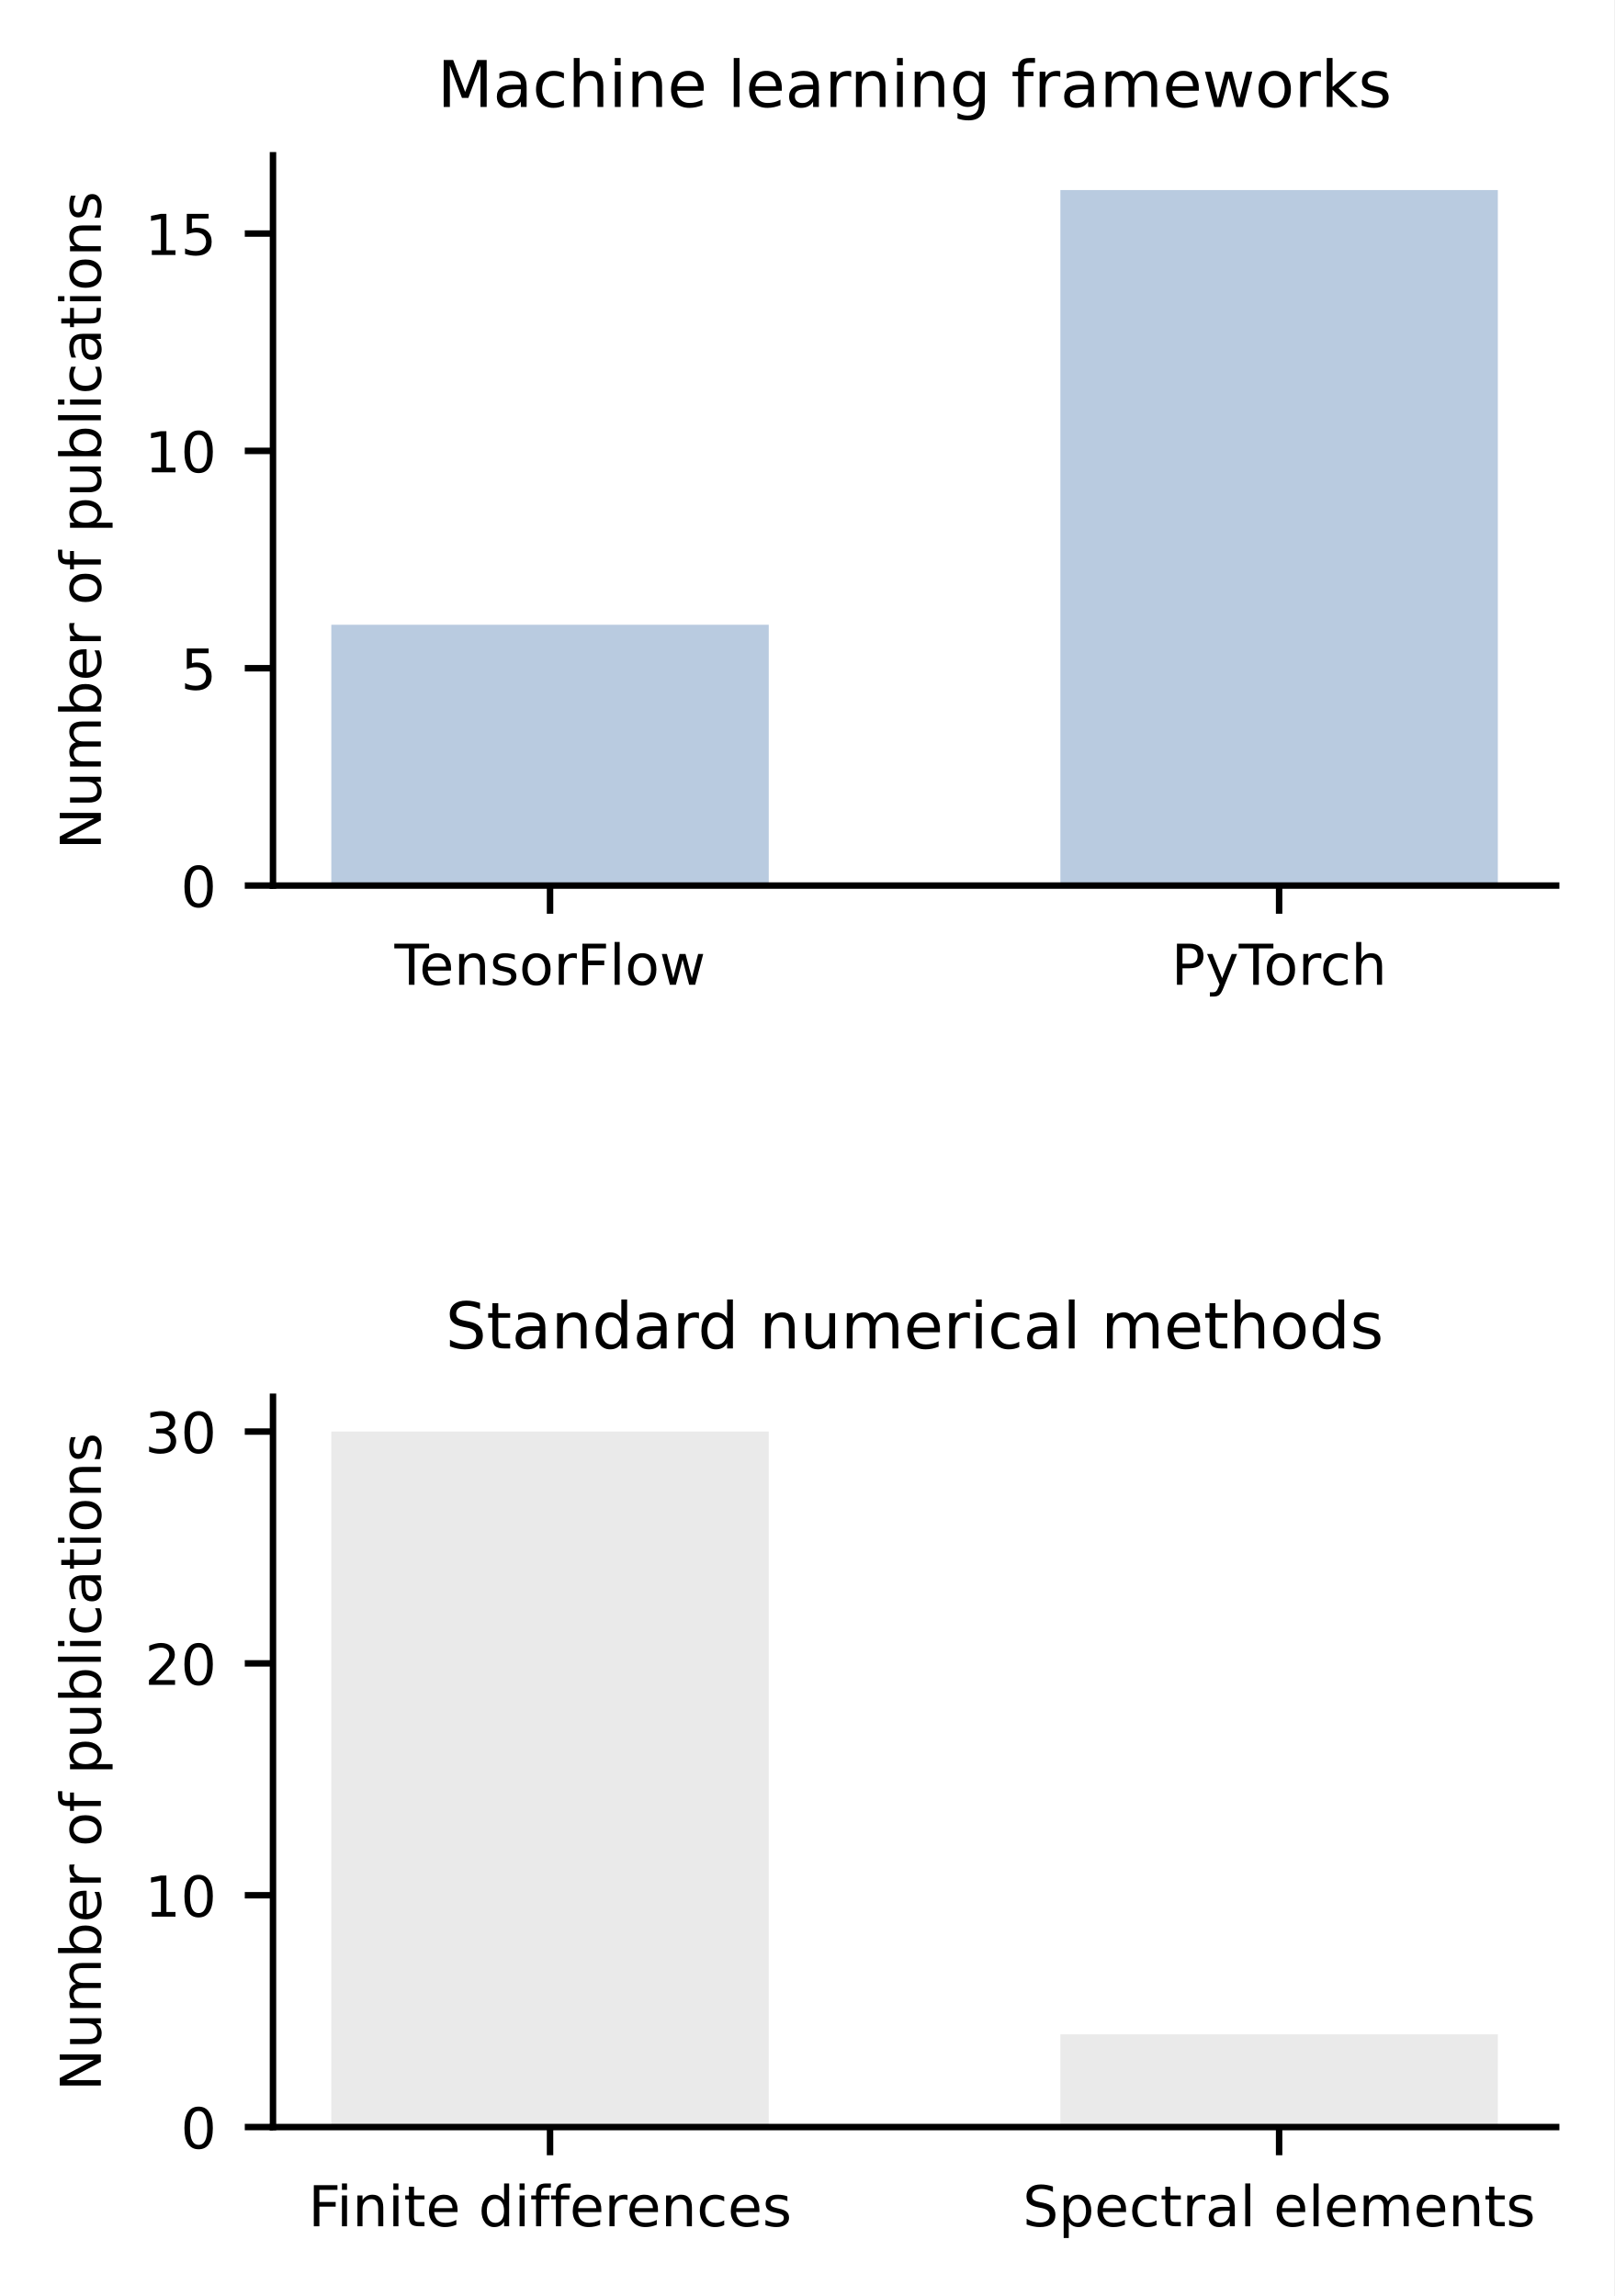
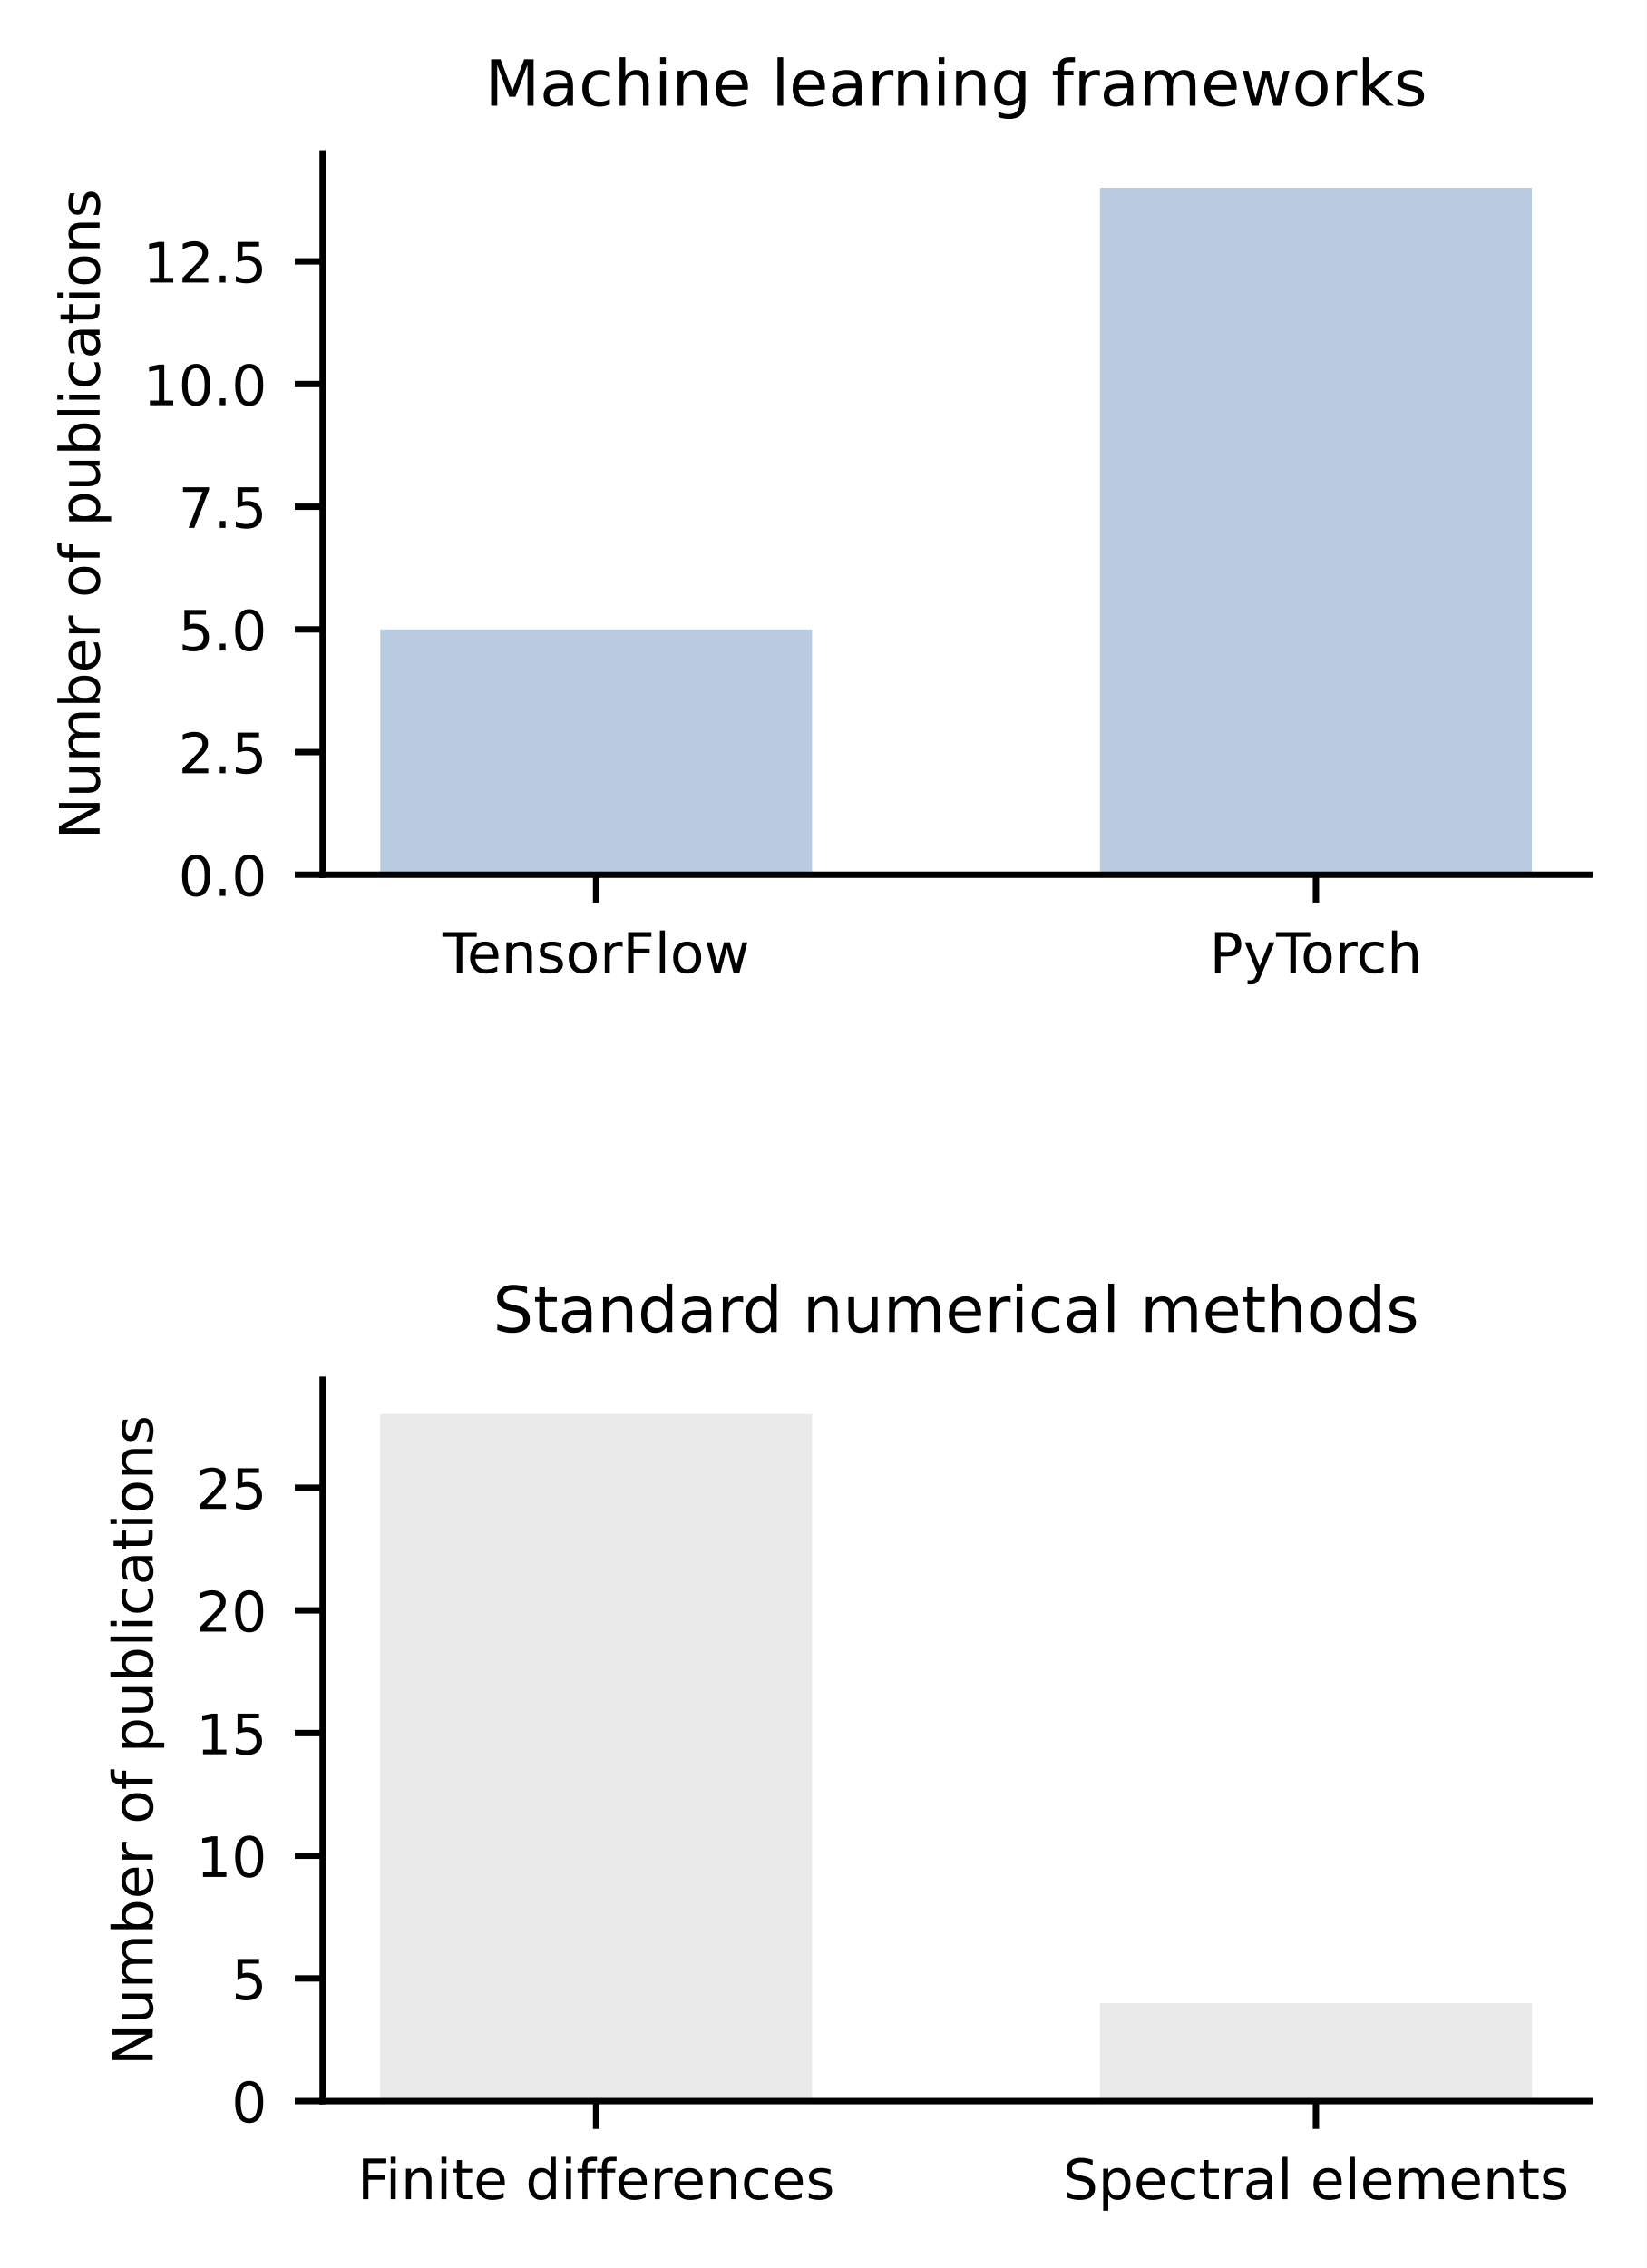
- <svg xmlns="http://www.w3.org/2000/svg" xmlns:xlink="http://www.w3.org/1999/xlink" width="200.346pt" height="285.053pt" viewBox="0 0 200.346 285.053" version="1.1">
+ <svg xmlns="http://www.w3.org/2000/svg" xmlns:xlink="http://www.w3.org/1999/xlink" width="207.025pt" height="285.053pt" viewBox="0 0 207.025 285.053" version="1.1">
  <defs>
    <style type="text/css">*{stroke-linejoin: round; stroke-linecap: butt}</style>
  </defs>
  <g id="figure_1">
    <g id="patch_1">
-       <path d="M 0 285.053  L 200.346 285.053  L 200.346 0  L 0 0  z " style="fill: #ffffff" />
+       <path d="M 0 285.053  L 207.025 285.053  L 207.025 0  L 0 0  z " style="fill: #ffffff" />
    </g>
    <g id="axes_1">
      <g id="patch_2">
-         <path d="M 33.882 109.945  L 193.146 109.945  L 193.146 19.279  L 33.882 19.279  z " style="fill: #ffffff" />
+         <path d="M 40.561 109.945  L 199.825 109.945  L 199.825 19.279  L 40.561 19.279  z " style="fill: #ffffff" />
      </g>
      <g id="patch_3">
-         <path d="M 41.121 109.945  L 95.416 109.945  L 95.416 77.564  L 41.121 77.564  z " clip-path="url(#p215ea0f92a)" style="fill: #b9cbe0" />
+         <path d="M 47.8 109.945  L 102.094 109.945  L 102.094 79.106  L 47.8 79.106  z " clip-path="url(#p1089579315)" style="fill: #b9cbe0" />
      </g>
      <g id="patch_4">
-         <path d="M 131.612 109.945  L 185.907 109.945  L 185.907 23.596  L 131.612 23.596  z " clip-path="url(#p215ea0f92a)" style="fill: #b9cbe0" />
+         <path d="M 138.291 109.945  L 192.585 109.945  L 192.585 23.596  L 138.291 23.596  z " clip-path="url(#p1089579315)" style="fill: #b9cbe0" />
      </g>
      <g id="matplotlib.axis_1">
        <g id="xtick_1">
          <g id="line2d_1">
            <defs>
-               <path id="m71674c6749" d="M 0 0  L 0 3.5  " style="stroke: #000000; stroke-width: 0.8" />
+               <path id="m147f1abf2e" d="M 0 0  L 0 3.5  " style="stroke: #000000; stroke-width: 0.8" />
            </defs>
            <g>
-               <use xlink:href="#m71674c6749" x="68.269" y="109.945" style="stroke: #000000; stroke-width: 0.8" />
+               <use xlink:href="#m147f1abf2e" x="74.947" y="109.945" style="stroke: #000000; stroke-width: 0.8" />
            </g>
          </g>
          <g id="text_1">
-             <g transform="translate(48.96131 122.2643) scale(0.07 -0.07)">
+             <g transform="translate(55.63975 122.2643) scale(0.07 -0.07)">
              <defs>
                <path id="DejaVuSans-54" d="M -19 4666  L 3928 4666  L 3928 4134  L 2272 4134  L 2272 0  L 1638 0  L 1638 4134  L -19 4134  L -19 4666  z " transform="scale(0.015625)" />
                <path id="DejaVuSans-65" d="M 3597 1894  L 3597 1613  L 953 1613  Q 991 1019 1311 708  Q 1631 397 2203 397  Q 2534 397 2845 478  Q 3156 559 3463 722  L 3463 178  Q 3153 47 2828 -22  Q 2503 -91 2169 -91  Q 1331 -91 842 396  Q 353 884 353 1716  Q 353 2575 817 3079  Q 1281 3584 2069 3584  Q 2775 3584 3186 3129  Q 3597 2675 3597 1894  z M 3022 2063  Q 3016 2534 2758 2815  Q 2500 3097 2075 3097  Q 1594 3097 1305 2825  Q 1016 2553 972 2059  L 3022 2063  z " transform="scale(0.015625)" />
                <path id="DejaVuSans-6e" d="M 3513 2113  L 3513 0  L 2938 0  L 2938 2094  Q 2938 2591 2744 2837  Q 2550 3084 2163 3084  Q 1697 3084 1428 2787  Q 1159 2491 1159 1978  L 1159 0  L 581 0  L 581 3500  L 1159 3500  L 1159 2956  Q 1366 3272 1645 3428  Q 1925 3584 2291 3584  Q 2894 3584 3203 3211  Q 3513 2838 3513 2113  z " transform="scale(0.015625)" />
                <path id="DejaVuSans-73" d="M 2834 3397  L 2834 2853  Q 2591 2978 2328 3040  Q 2066 3103 1784 3103  Q 1356 3103 1142 2972  Q 928 2841 928 2578  Q 928 2378 1081 2264  Q 1234 2150 1697 2047  L 1894 2003  Q 2506 1872 2764 1633  Q 3022 1394 3022 966  Q 3022 478 2636 193  Q 2250 -91 1575 -91  Q 1294 -91 989 -36  Q 684 19 347 128  L 347 722  Q 666 556 975 473  Q 1284 391 1588 391  Q 1994 391 2212 530  Q 2431 669 2431 922  Q 2431 1156 2273 1281  Q 2116 1406 1581 1522  L 1381 1569  Q 847 1681 609 1914  Q 372 2147 372 2553  Q 372 3047 722 3315  Q 1072 3584 1716 3584  Q 2034 3584 2315 3537  Q 2597 3491 2834 3397  z " transform="scale(0.015625)" />
                <path id="DejaVuSans-6f" d="M 1959 3097  Q 1497 3097 1228 2736  Q 959 2375 959 1747  Q 959 1119 1226 758  Q 1494 397 1959 397  Q 2419 397 2687 759  Q 2956 1122 2956 1747  Q 2956 2369 2687 2733  Q 2419 3097 1959 3097  z M 1959 3584  Q 2709 3584 3137 3096  Q 3566 2609 3566 1747  Q 3566 888 3137 398  Q 2709 -91 1959 -91  Q 1206 -91 779 398  Q 353 888 353 1747  Q 353 2609 779 3096  Q 1206 3584 1959 3584  z " transform="scale(0.015625)" />
                <path id="DejaVuSans-72" d="M 2631 2963  Q 2534 3019 2420 3045  Q 2306 3072 2169 3072  Q 1681 3072 1420 2755  Q 1159 2438 1159 1844  L 1159 0  L 581 0  L 581 3500  L 1159 3500  L 1159 2956  Q 1341 3275 1631 3429  Q 1922 3584 2338 3584  Q 2397 3584 2469 3576  Q 2541 3569 2628 3553  L 2631 2963  z " transform="scale(0.015625)" />
                <path id="DejaVuSans-46" d="M 628 4666  L 3309 4666  L 3309 4134  L 1259 4134  L 1259 2759  L 3109 2759  L 3109 2228  L 1259 2228  L 1259 0  L 628 0  L 628 4666  z " transform="scale(0.015625)" />
                <path id="DejaVuSans-6c" d="M 603 4863  L 1178 4863  L 1178 0  L 603 0  L 603 4863  z " transform="scale(0.015625)" />
                <path id="DejaVuSans-77" d="M 269 3500  L 844 3500  L 1563 769  L 2278 3500  L 2956 3500  L 3675 769  L 4391 3500  L 4966 3500  L 4050 0  L 3372 0  L 2619 2869  L 1863 0  L 1184 0  L 269 3500  z " transform="scale(0.015625)" />
              </defs>
              <use xlink:href="#DejaVuSans-54" />
              <use xlink:href="#DejaVuSans-65" x="44.084" />
              <use xlink:href="#DejaVuSans-6e" x="105.607" />
              <use xlink:href="#DejaVuSans-73" x="168.986" />
              <use xlink:href="#DejaVuSans-6f" x="221.086" />
              <use xlink:href="#DejaVuSans-72" x="282.268" />
              <use xlink:href="#DejaVuSans-46" x="323.381" />
              <use xlink:href="#DejaVuSans-6c" x="380.9" />
              <use xlink:href="#DejaVuSans-6f" x="408.684" />
              <use xlink:href="#DejaVuSans-77" x="469.865" />
            </g>
          </g>
        </g>
        <g id="xtick_2">
          <g id="line2d_2">
            <g>
-               <use xlink:href="#m71674c6749" x="158.76" y="109.945" style="stroke: #000000; stroke-width: 0.8" />
+               <use xlink:href="#m147f1abf2e" x="165.438" y="109.945" style="stroke: #000000; stroke-width: 0.8" />
            </g>
          </g>
          <g id="text_2">
-             <g transform="translate(145.3907 122.2643) scale(0.07 -0.07)">
+             <g transform="translate(152.0692 122.2643) scale(0.07 -0.07)">
              <defs>
                <path id="DejaVuSans-50" d="M 1259 4147  L 1259 2394  L 2053 2394  Q 2494 2394 2734 2622  Q 2975 2850 2975 3272  Q 2975 3691 2734 3919  Q 2494 4147 2053 4147  L 1259 4147  z M 628 4666  L 2053 4666  Q 2838 4666 3239 4311  Q 3641 3956 3641 3272  Q 3641 2581 3239 2228  Q 2838 1875 2053 1875  L 1259 1875  L 1259 0  L 628 0  L 628 4666  z " transform="scale(0.015625)" />
                <path id="DejaVuSans-79" d="M 2059 -325  Q 1816 -950 1584 -1140  Q 1353 -1331 966 -1331  L 506 -1331  L 506 -850  L 844 -850  Q 1081 -850 1212 -737  Q 1344 -625 1503 -206  L 1606 56  L 191 3500  L 800 3500  L 1894 763  L 2988 3500  L 3597 3500  L 2059 -325  z " transform="scale(0.015625)" />
                <path id="DejaVuSans-63" d="M 3122 3366  L 3122 2828  Q 2878 2963 2633 3030  Q 2388 3097 2138 3097  Q 1578 3097 1268 2742  Q 959 2388 959 1747  Q 959 1106 1268 751  Q 1578 397 2138 397  Q 2388 397 2633 464  Q 2878 531 3122 666  L 3122 134  Q 2881 22 2623 -34  Q 2366 -91 2075 -91  Q 1284 -91 818 406  Q 353 903 353 1747  Q 353 2603 823 3093  Q 1294 3584 2113 3584  Q 2378 3584 2631 3529  Q 2884 3475 3122 3366  z " transform="scale(0.015625)" />
                <path id="DejaVuSans-68" d="M 3513 2113  L 3513 0  L 2938 0  L 2938 2094  Q 2938 2591 2744 2837  Q 2550 3084 2163 3084  Q 1697 3084 1428 2787  Q 1159 2491 1159 1978  L 1159 0  L 581 0  L 581 4863  L 1159 4863  L 1159 2956  Q 1366 3272 1645 3428  Q 1925 3584 2291 3584  Q 2894 3584 3203 3211  Q 3513 2838 3513 2113  z " transform="scale(0.015625)" />
              </defs>
              <use xlink:href="#DejaVuSans-50" />
              <use xlink:href="#DejaVuSans-79" x="60.303" />
              <use xlink:href="#DejaVuSans-54" x="119.482" />
              <use xlink:href="#DejaVuSans-6f" x="163.566" />
              <use xlink:href="#DejaVuSans-72" x="224.748" />
              <use xlink:href="#DejaVuSans-63" x="263.611" />
              <use xlink:href="#DejaVuSans-68" x="318.592" />
            </g>
          </g>
        </g>
      </g>
      <g id="matplotlib.axis_2">
        <g id="ytick_1">
          <g id="line2d_3">
            <defs>
-               <path id="m1fb10e6736" d="M 0 0  L -3.5 0  " style="stroke: #000000; stroke-width: 0.8" />
+               <path id="m7b09abc4bb" d="M 0 0  L -3.5 0  " style="stroke: #000000; stroke-width: 0.8" />
            </defs>
            <g>
-               <use xlink:href="#m1fb10e6736" x="33.882" y="109.945" style="stroke: #000000; stroke-width: 0.8" />
+               <use xlink:href="#m7b09abc4bb" x="40.561" y="109.945" style="stroke: #000000; stroke-width: 0.8" />
            </g>
          </g>
          <g id="text_3">
            <g transform="translate(22.42844 112.6049) scale(0.07 -0.07)">
              <defs>
                <path id="DejaVuSans-30" d="M 2034 4250  Q 1547 4250 1301 3770  Q 1056 3291 1056 2328  Q 1056 1369 1301 889  Q 1547 409 2034 409  Q 2525 409 2770 889  Q 3016 1369 3016 2328  Q 3016 3291 2770 3770  Q 2525 4250 2034 4250  z M 2034 4750  Q 2819 4750 3233 4129  Q 3647 3509 3647 2328  Q 3647 1150 3233 529  Q 2819 -91 2034 -91  Q 1250 -91 836 529  Q 422 1150 422 2328  Q 422 3509 836 4129  Q 1250 4750 2034 4750  z " transform="scale(0.015625)" />
+                 <path id="DejaVuSans-2e" d="M 684 794  L 1344 794  L 1344 0  L 684 0  L 684 794  z " transform="scale(0.015625)" />
              </defs>
              <use xlink:href="#DejaVuSans-30" />
+               <use xlink:href="#DejaVuSans-2e" x="63.623" />
+               <use xlink:href="#DejaVuSans-30" x="95.41" />
            </g>
          </g>
        </g>
        <g id="ytick_2">
          <g id="line2d_4">
            <g>
-               <use xlink:href="#m1fb10e6736" x="33.882" y="82.961" style="stroke: #000000; stroke-width: 0.8" />
+               <use xlink:href="#m7b09abc4bb" x="40.561" y="94.526" style="stroke: #000000; stroke-width: 0.8" />
            </g>
          </g>
          <g id="text_4">
-             <g transform="translate(22.42844 85.62074) scale(0.07 -0.07)">
-               <defs>
+             <g transform="translate(22.42844 97.18537) scale(0.07 -0.07)">
+               <defs>
+                 <path id="DejaVuSans-32" d="M 1228 531  L 3431 531  L 3431 0  L 469 0  L 469 531  Q 828 903 1448 1529  Q 2069 2156 2228 2338  Q 2531 2678 2651 2914  Q 2772 3150 2772 3378  Q 2772 3750 2511 3984  Q 2250 4219 1831 4219  Q 1534 4219 1204 4116  Q 875 4013 500 3803  L 500 4441  Q 881 4594 1212 4672  Q 1544 4750 1819 4750  Q 2544 4750 2975 4387  Q 3406 4025 3406 3419  Q 3406 3131 3298 2873  Q 3191 2616 2906 2266  Q 2828 2175 2409 1742  Q 1991 1309 1228 531  z " transform="scale(0.015625)" />
                <path id="DejaVuSans-35" d="M 691 4666  L 3169 4666  L 3169 4134  L 1269 4134  L 1269 2991  Q 1406 3038 1543 3061  Q 1681 3084 1819 3084  Q 2600 3084 3056 2656  Q 3513 2228 3513 1497  Q 3513 744 3044 326  Q 2575 -91 1722 -91  Q 1428 -91 1123 -41  Q 819 9 494 109  L 494 744  Q 775 591 1075 516  Q 1375 441 1709 441  Q 2250 441 2565 725  Q 2881 1009 2881 1497  Q 2881 1984 2565 2268  Q 2250 2553 1709 2553  Q 1456 2553 1204 2497  Q 953 2441 691 2322  L 691 4666  z " transform="scale(0.015625)" />
              </defs>
-               <use xlink:href="#DejaVuSans-35" />
+               <use xlink:href="#DejaVuSans-32" />
+               <use xlink:href="#DejaVuSans-2e" x="63.623" />
+               <use xlink:href="#DejaVuSans-35" x="95.41" />
            </g>
          </g>
        </g>
        <g id="ytick_3">
          <g id="line2d_5">
            <g>
-               <use xlink:href="#m1fb10e6736" x="33.882" y="55.977" style="stroke: #000000; stroke-width: 0.8" />
+               <use xlink:href="#m7b09abc4bb" x="40.561" y="79.106" style="stroke: #000000; stroke-width: 0.8" />
            </g>
          </g>
          <g id="text_5">
-             <g transform="translate(17.97469 58.63662) scale(0.07 -0.07)">
+             <g transform="translate(22.42844 81.76587) scale(0.07 -0.07)">
+               <use xlink:href="#DejaVuSans-35" />
+               <use xlink:href="#DejaVuSans-2e" x="63.623" />
+               <use xlink:href="#DejaVuSans-30" x="95.41" />
+             </g>
+           </g>
+         </g>
+         <g id="ytick_4">
+           <g id="line2d_6">
+             <g>
+               <use xlink:href="#m7b09abc4bb" x="40.561" y="63.687" style="stroke: #000000; stroke-width: 0.8" />
+             </g>
+           </g>
+           <g id="text_6">
+             <g transform="translate(22.42844 66.34637) scale(0.07 -0.07)">
+               <defs>
+                 <path id="DejaVuSans-37" d="M 525 4666  L 3525 4666  L 3525 4397  L 1831 0  L 1172 0  L 2766 4134  L 525 4134  L 525 4666  z " transform="scale(0.015625)" />
+               </defs>
+               <use xlink:href="#DejaVuSans-37" />
+               <use xlink:href="#DejaVuSans-2e" x="63.623" />
+               <use xlink:href="#DejaVuSans-35" x="95.41" />
+             </g>
+           </g>
+         </g>
+         <g id="ytick_5">
+           <g id="line2d_7">
+             <g>
+               <use xlink:href="#m7b09abc4bb" x="40.561" y="48.267" style="stroke: #000000; stroke-width: 0.8" />
+             </g>
+           </g>
+           <g id="text_7">
+             <g transform="translate(17.97469 50.92686) scale(0.07 -0.07)">
              <defs>
                <path id="DejaVuSans-31" d="M 794 531  L 1825 531  L 1825 4091  L 703 3866  L 703 4441  L 1819 4666  L 2450 4666  L 2450 531  L 3481 531  L 3481 0  L 794 0  L 794 531  z " transform="scale(0.015625)" />
              </defs>
              <use xlink:href="#DejaVuSans-31" />
              <use xlink:href="#DejaVuSans-30" x="63.623" />
-             </g>
-           </g>
-         </g>
-         <g id="ytick_4">
-           <g id="line2d_6">
-             <g>
-               <use xlink:href="#m1fb10e6736" x="33.882" y="28.993" style="stroke: #000000; stroke-width: 0.8" />
-             </g>
-           </g>
-           <g id="text_6">
-             <g transform="translate(17.97469 31.65249) scale(0.07 -0.07)">
+               <use xlink:href="#DejaVuSans-2e" x="127.246" />
+               <use xlink:href="#DejaVuSans-30" x="159.033" />
+             </g>
+           </g>
+         </g>
+         <g id="ytick_6">
+           <g id="line2d_8">
+             <g>
+               <use xlink:href="#m7b09abc4bb" x="40.561" y="32.848" style="stroke: #000000; stroke-width: 0.8" />
+             </g>
+           </g>
+           <g id="text_8">
+             <g transform="translate(17.97469 35.50736) scale(0.07 -0.07)">
              <use xlink:href="#DejaVuSans-31" />
-               <use xlink:href="#DejaVuSans-35" x="63.623" />
-             </g>
-           </g>
-         </g>
-         <g id="text_7">
+               <use xlink:href="#DejaVuSans-32" x="63.623" />
+               <use xlink:href="#DejaVuSans-2e" x="127.246" />
+               <use xlink:href="#DejaVuSans-35" x="159.033" />
+             </g>
+           </g>
+         </g>
+         <g id="text_9">
          <g transform="translate(12.51891 105.474) rotate(-90) scale(0.07 -0.07)">
            <defs>
              <path id="DejaVuSans-4e" d="M 628 4666  L 1478 4666  L 3547 763  L 3547 4666  L 4159 4666  L 4159 0  L 3309 0  L 1241 3903  L 1241 0  L 628 0  L 628 4666  z " transform="scale(0.015625)" />
              <path id="DejaVuSans-75" d="M 544 1381  L 544 3500  L 1119 3500  L 1119 1403  Q 1119 906 1312 657  Q 1506 409 1894 409  Q 2359 409 2629 706  Q 2900 1003 2900 1516  L 2900 3500  L 3475 3500  L 3475 0  L 2900 0  L 2900 538  Q 2691 219 2414 64  Q 2138 -91 1772 -91  Q 1169 -91 856 284  Q 544 659 544 1381  z M 1991 3584  L 1991 3584  z " transform="scale(0.015625)" />
              <path id="DejaVuSans-6d" d="M 3328 2828  Q 3544 3216 3844 3400  Q 4144 3584 4550 3584  Q 5097 3584 5394 3201  Q 5691 2819 5691 2113  L 5691 0  L 5113 0  L 5113 2094  Q 5113 2597 4934 2840  Q 4756 3084 4391 3084  Q 3944 3084 3684 2787  Q 3425 2491 3425 1978  L 3425 0  L 2847 0  L 2847 2094  Q 2847 2600 2669 2842  Q 2491 3084 2119 3084  Q 1678 3084 1418 2786  Q 1159 2488 1159 1978  L 1159 0  L 581 0  L 581 3500  L 1159 3500  L 1159 2956  Q 1356 3278 1631 3431  Q 1906 3584 2284 3584  Q 2666 3584 2933 3390  Q 3200 3197 3328 2828  z " transform="scale(0.015625)" />
              <path id="DejaVuSans-62" d="M 3116 1747  Q 3116 2381 2855 2742  Q 2594 3103 2138 3103  Q 1681 3103 1420 2742  Q 1159 2381 1159 1747  Q 1159 1113 1420 752  Q 1681 391 2138 391  Q 2594 391 2855 752  Q 3116 1113 3116 1747  z M 1159 2969  Q 1341 3281 1617 3432  Q 1894 3584 2278 3584  Q 2916 3584 3314 3078  Q 3713 2572 3713 1747  Q 3713 922 3314 415  Q 2916 -91 2278 -91  Q 1894 -91 1617 61  Q 1341 213 1159 525  L 1159 0  L 581 0  L 581 4863  L 1159 4863  L 1159 2969  z " transform="scale(0.015625)" />
              <path id="DejaVuSans-20" transform="scale(0.015625)" />
              <path id="DejaVuSans-66" d="M 2375 4863  L 2375 4384  L 1825 4384  Q 1516 4384 1395 4259  Q 1275 4134 1275 3809  L 1275 3500  L 2222 3500  L 2222 3053  L 1275 3053  L 1275 0  L 697 0  L 697 3053  L 147 3053  L 147 3500  L 697 3500  L 697 3744  Q 697 4328 969 4595  Q 1241 4863 1831 4863  L 2375 4863  z " transform="scale(0.015625)" />
              <path id="DejaVuSans-70" d="M 1159 525  L 1159 -1331  L 581 -1331  L 581 3500  L 1159 3500  L 1159 2969  Q 1341 3281 1617 3432  Q 1894 3584 2278 3584  Q 2916 3584 3314 3078  Q 3713 2572 3713 1747  Q 3713 922 3314 415  Q 2916 -91 2278 -91  Q 1894 -91 1617 61  Q 1341 213 1159 525  z M 3116 1747  Q 3116 2381 2855 2742  Q 2594 3103 2138 3103  Q 1681 3103 1420 2742  Q 1159 2381 1159 1747  Q 1159 1113 1420 752  Q 1681 391 2138 391  Q 2594 391 2855 752  Q 3116 1113 3116 1747  z " transform="scale(0.015625)" />
              <path id="DejaVuSans-69" d="M 603 3500  L 1178 3500  L 1178 0  L 603 0  L 603 3500  z M 603 4863  L 1178 4863  L 1178 4134  L 603 4134  L 603 4863  z " transform="scale(0.015625)" />
              <path id="DejaVuSans-61" d="M 2194 1759  Q 1497 1759 1228 1600  Q 959 1441 959 1056  Q 959 750 1161 570  Q 1363 391 1709 391  Q 2188 391 2477 730  Q 2766 1069 2766 1631  L 2766 1759  L 2194 1759  z M 3341 1997  L 3341 0  L 2766 0  L 2766 531  Q 2569 213 2275 61  Q 1981 -91 1556 -91  Q 1019 -91 701 211  Q 384 513 384 1019  Q 384 1609 779 1909  Q 1175 2209 1959 2209  L 2766 2209  L 2766 2266  Q 2766 2663 2505 2880  Q 2244 3097 1772 3097  Q 1472 3097 1187 3025  Q 903 2953 641 2809  L 641 3341  Q 956 3463 1253 3523  Q 1550 3584 1831 3584  Q 2591 3584 2966 3190  Q 3341 2797 3341 1997  z " transform="scale(0.015625)" />
              <path id="DejaVuSans-74" d="M 1172 4494  L 1172 3500  L 2356 3500  L 2356 3053  L 1172 3053  L 1172 1153  Q 1172 725 1289 603  Q 1406 481 1766 481  L 2356 481  L 2356 0  L 1766 0  Q 1100 0 847 248  Q 594 497 594 1153  L 594 3053  L 172 3053  L 172 3500  L 594 3500  L 594 4494  L 1172 4494  z " transform="scale(0.015625)" />
            </defs>
            <use xlink:href="#DejaVuSans-4e" />
            <use xlink:href="#DejaVuSans-75" x="74.805" />
            <use xlink:href="#DejaVuSans-6d" x="138.184" />
            <use xlink:href="#DejaVuSans-62" x="235.596" />
            <use xlink:href="#DejaVuSans-65" x="299.072" />
            <use xlink:href="#DejaVuSans-72" x="360.596" />
            <use xlink:href="#DejaVuSans-20" x="401.709" />
            <use xlink:href="#DejaVuSans-6f" x="433.496" />
            <use xlink:href="#DejaVuSans-66" x="494.678" />
            <use xlink:href="#DejaVuSans-20" x="529.883" />
            <use xlink:href="#DejaVuSans-70" x="561.67" />
            <use xlink:href="#DejaVuSans-75" x="625.146" />
            <use xlink:href="#DejaVuSans-62" x="688.525" />
            <use xlink:href="#DejaVuSans-6c" x="752.002" />
            <use xlink:href="#DejaVuSans-69" x="779.785" />
            <use xlink:href="#DejaVuSans-63" x="807.568" />
            <use xlink:href="#DejaVuSans-61" x="862.549" />
            <use xlink:href="#DejaVuSans-74" x="923.828" />
            <use xlink:href="#DejaVuSans-69" x="963.037" />
            <use xlink:href="#DejaVuSans-6f" x="990.82" />
            <use xlink:href="#DejaVuSans-6e" x="1052.002" />
            <use xlink:href="#DejaVuSans-73" x="1115.381" />
          </g>
        </g>
      </g>
      <g id="patch_5">
-         <path d="M 33.882 109.945  L 33.882 19.279  " style="fill: none; stroke: #000000; stroke-width: 0.8; stroke-linejoin: miter; stroke-linecap: square" />
+         <path d="M 40.561 109.945  L 40.561 19.279  " style="fill: none; stroke: #000000; stroke-width: 0.8; stroke-linejoin: miter; stroke-linecap: square" />
      </g>
      <g id="patch_6">
-         <path d="M 33.882 109.945  L 193.146 109.945  " style="fill: none; stroke: #000000; stroke-width: 0.8; stroke-linejoin: miter; stroke-linecap: square" />
-       </g>
-       <g id="text_8">
-         <g transform="translate(54.28419 13.27875) scale(0.08 -0.08)">
+         <path d="M 40.561 109.945  L 199.825 109.945  " style="fill: none; stroke: #000000; stroke-width: 0.8; stroke-linejoin: miter; stroke-linecap: square" />
+       </g>
+       <g id="text_10">
+         <g transform="translate(60.96263 13.27875) scale(0.08 -0.08)">
          <defs>
            <path id="DejaVuSans-4d" d="M 628 4666  L 1569 4666  L 2759 1491  L 3956 4666  L 4897 4666  L 4897 0  L 4281 0  L 4281 4097  L 3078 897  L 2444 897  L 1241 4097  L 1241 0  L 628 0  L 628 4666  z " transform="scale(0.015625)" />
            <path id="DejaVuSans-67" d="M 2906 1791  Q 2906 2416 2648 2759  Q 2391 3103 1925 3103  Q 1463 3103 1205 2759  Q 947 2416 947 1791  Q 947 1169 1205 825  Q 1463 481 1925 481  Q 2391 481 2648 825  Q 2906 1169 2906 1791  z M 3481 434  Q 3481 -459 3084 -895  Q 2688 -1331 1869 -1331  Q 1566 -1331 1297 -1286  Q 1028 -1241 775 -1147  L 775 -588  Q 1028 -725 1275 -790  Q 1522 -856 1778 -856  Q 2344 -856 2625 -561  Q 2906 -266 2906 331  L 2906 616  Q 2728 306 2450 153  Q 2172 0 1784 0  Q 1141 0 747 490  Q 353 981 353 1791  Q 353 2603 747 3093  Q 1141 3584 1784 3584  Q 2172 3584 2450 3431  Q 2728 3278 2906 2969  L 2906 3500  L 3481 3500  L 3481 434  z " transform="scale(0.015625)" />
            <path id="DejaVuSans-6b" d="M 581 4863  L 1159 4863  L 1159 1991  L 2875 3500  L 3609 3500  L 1753 1863  L 3688 0  L 2938 0  L 1159 1709  L 1159 0  L 581 0  L 581 4863  z " transform="scale(0.015625)" />
          </defs>
          <use xlink:href="#DejaVuSans-4d" />
          <use xlink:href="#DejaVuSans-61" x="86.279" />
          <use xlink:href="#DejaVuSans-63" x="147.559" />
          <use xlink:href="#DejaVuSans-68" x="202.539" />
          <use xlink:href="#DejaVuSans-69" x="265.918" />
          <use xlink:href="#DejaVuSans-6e" x="293.701" />
          <use xlink:href="#DejaVuSans-65" x="357.08" />
          <use xlink:href="#DejaVuSans-20" x="418.604" />
          <use xlink:href="#DejaVuSans-6c" x="450.391" />
          <use xlink:href="#DejaVuSans-65" x="478.174" />
          <use xlink:href="#DejaVuSans-61" x="539.697" />
          <use xlink:href="#DejaVuSans-72" x="600.977" />
          <use xlink:href="#DejaVuSans-6e" x="640.34" />
          <use xlink:href="#DejaVuSans-69" x="703.719" />
          <use xlink:href="#DejaVuSans-6e" x="731.502" />
          <use xlink:href="#DejaVuSans-67" x="794.881" />
          <use xlink:href="#DejaVuSans-20" x="858.357" />
          <use xlink:href="#DejaVuSans-66" x="890.145" />
          <use xlink:href="#DejaVuSans-72" x="925.35" />
          <use xlink:href="#DejaVuSans-61" x="966.463" />
          <use xlink:href="#DejaVuSans-6d" x="1027.742" />
          <use xlink:href="#DejaVuSans-65" x="1125.154" />
          <use xlink:href="#DejaVuSans-77" x="1186.678" />
          <use xlink:href="#DejaVuSans-6f" x="1268.465" />
          <use xlink:href="#DejaVuSans-72" x="1329.646" />
          <use xlink:href="#DejaVuSans-6b" x="1370.76" />
          <use xlink:href="#DejaVuSans-73" x="1428.67" />
        </g>
      </g>
    </g>
    <g id="axes_2">
      <g id="patch_7">
-         <path d="M 33.882 264.079  L 193.146 264.079  L 193.146 173.412  L 33.882 173.412  z " style="fill: #ffffff" />
+         <path d="M 40.561 264.079  L 199.825 264.079  L 199.825 173.412  L 40.561 173.412  z " style="fill: #ffffff" />
      </g>
      <g id="patch_8">
-         <path d="M 41.121 264.079  L 95.416 264.079  L 95.416 177.73  L 41.121 177.73  z " clip-path="url(#p2e619eee0d)" style="fill: #d6d6d6; fill-opacity: 0.514" />
+         <path d="M 47.8 264.079  L 102.094 264.079  L 102.094 177.73  L 47.8 177.73  z " clip-path="url(#p99eb1c36cb)" style="fill: #d6d6d6; fill-opacity: 0.514" />
      </g>
      <g id="patch_9">
-         <path d="M 131.612 264.079  L 185.907 264.079  L 185.907 252.566  L 131.612 252.566  z " clip-path="url(#p2e619eee0d)" style="fill: #d6d6d6; fill-opacity: 0.514" />
+         <path d="M 138.291 264.079  L 192.585 264.079  L 192.585 251.743  L 138.291 251.743  z " clip-path="url(#p99eb1c36cb)" style="fill: #d6d6d6; fill-opacity: 0.514" />
      </g>
      <g id="matplotlib.axis_3">
        <g id="xtick_3">
-           <g id="line2d_7">
-             <g>
-               <use xlink:href="#m71674c6749" x="68.269" y="264.079" style="stroke: #000000; stroke-width: 0.8" />
-             </g>
-           </g>
-           <g id="text_9">
-             <g transform="translate(38.26334 276.3977) scale(0.07 -0.07)">
+           <g id="line2d_9">
+             <g>
+               <use xlink:href="#m147f1abf2e" x="74.947" y="264.079" style="stroke: #000000; stroke-width: 0.8" />
+             </g>
+           </g>
+           <g id="text_11">
+             <g transform="translate(44.94178 276.3977) scale(0.07 -0.07)">
              <defs>
                <path id="DejaVuSans-64" d="M 2906 2969  L 2906 4863  L 3481 4863  L 3481 0  L 2906 0  L 2906 525  Q 2725 213 2448 61  Q 2172 -91 1784 -91  Q 1150 -91 751 415  Q 353 922 353 1747  Q 353 2572 751 3078  Q 1150 3584 1784 3584  Q 2172 3584 2448 3432  Q 2725 3281 2906 2969  z M 947 1747  Q 947 1113 1208 752  Q 1469 391 1925 391  Q 2381 391 2643 752  Q 2906 1113 2906 1747  Q 2906 2381 2643 2742  Q 2381 3103 1925 3103  Q 1469 3103 1208 2742  Q 947 2381 947 1747  z " transform="scale(0.015625)" />
              </defs>
              <use xlink:href="#DejaVuSans-46" />
              <use xlink:href="#DejaVuSans-69" x="50.27" />
              <use xlink:href="#DejaVuSans-6e" x="78.053" />
              <use xlink:href="#DejaVuSans-69" x="141.432" />
              <use xlink:href="#DejaVuSans-74" x="169.215" />
              <use xlink:href="#DejaVuSans-65" x="208.424" />
              <use xlink:href="#DejaVuSans-20" x="269.947" />
              <use xlink:href="#DejaVuSans-64" x="301.734" />
              <use xlink:href="#DejaVuSans-69" x="365.211" />
              <use xlink:href="#DejaVuSans-66" x="392.994" />
              <use xlink:href="#DejaVuSans-66" x="428.199" />
              <use xlink:href="#DejaVuSans-65" x="463.404" />
              <use xlink:href="#DejaVuSans-72" x="524.928" />
              <use xlink:href="#DejaVuSans-65" x="563.791" />
              <use xlink:href="#DejaVuSans-6e" x="625.314" />
              <use xlink:href="#DejaVuSans-63" x="688.693" />
              <use xlink:href="#DejaVuSans-65" x="743.674" />
              <use xlink:href="#DejaVuSans-73" x="805.197" />
            </g>
          </g>
        </g>
        <g id="xtick_4">
-           <g id="line2d_8">
-             <g>
-               <use xlink:href="#m71674c6749" x="158.76" y="264.079" style="stroke: #000000; stroke-width: 0.8" />
-             </g>
-           </g>
-           <g id="text_10">
-             <g transform="translate(126.9414 276.3977) scale(0.07 -0.07)">
+           <g id="line2d_10">
+             <g>
+               <use xlink:href="#m147f1abf2e" x="165.438" y="264.079" style="stroke: #000000; stroke-width: 0.8" />
+             </g>
+           </g>
+           <g id="text_12">
+             <g transform="translate(133.6198 276.3977) scale(0.07 -0.07)">
              <defs>
                <path id="DejaVuSans-53" d="M 3425 4513  L 3425 3897  Q 3066 4069 2747 4153  Q 2428 4238 2131 4238  Q 1616 4238 1336 4038  Q 1056 3838 1056 3469  Q 1056 3159 1242 3001  Q 1428 2844 1947 2747  L 2328 2669  Q 3034 2534 3370 2195  Q 3706 1856 3706 1288  Q 3706 609 3251 259  Q 2797 -91 1919 -91  Q 1588 -91 1214 -16  Q 841 59 441 206  L 441 856  Q 825 641 1194 531  Q 1563 422 1919 422  Q 2459 422 2753 634  Q 3047 847 3047 1241  Q 3047 1584 2836 1778  Q 2625 1972 2144 2069  L 1759 2144  Q 1053 2284 737 2584  Q 422 2884 422 3419  Q 422 4038 858 4394  Q 1294 4750 2059 4750  Q 2388 4750 2728 4690  Q 3069 4631 3425 4513  z " transform="scale(0.015625)" />
              </defs>
              <use xlink:href="#DejaVuSans-53" />
              <use xlink:href="#DejaVuSans-70" x="63.477" />
              <use xlink:href="#DejaVuSans-65" x="126.953" />
              <use xlink:href="#DejaVuSans-63" x="188.477" />
              <use xlink:href="#DejaVuSans-74" x="243.457" />
              <use xlink:href="#DejaVuSans-72" x="282.666" />
              <use xlink:href="#DejaVuSans-61" x="323.779" />
              <use xlink:href="#DejaVuSans-6c" x="385.059" />
              <use xlink:href="#DejaVuSans-20" x="412.842" />
              <use xlink:href="#DejaVuSans-65" x="444.629" />
              <use xlink:href="#DejaVuSans-6c" x="506.152" />
              <use xlink:href="#DejaVuSans-65" x="533.936" />
              <use xlink:href="#DejaVuSans-6d" x="595.459" />
              <use xlink:href="#DejaVuSans-65" x="692.871" />
              <use xlink:href="#DejaVuSans-6e" x="754.395" />
              <use xlink:href="#DejaVuSans-74" x="817.773" />
              <use xlink:href="#DejaVuSans-73" x="856.982" />
            </g>
          </g>
        </g>
      </g>
      <g id="matplotlib.axis_4">
-         <g id="ytick_5">
-           <g id="line2d_9">
-             <g>
-               <use xlink:href="#m1fb10e6736" x="33.882" y="264.079" style="stroke: #000000; stroke-width: 0.8" />
-             </g>
-           </g>
-           <g id="text_11">
-             <g transform="translate(22.42844 266.7382) scale(0.07 -0.07)">
+         <g id="ytick_7">
+           <g id="line2d_11">
+             <g>
+               <use xlink:href="#m7b09abc4bb" x="40.561" y="264.079" style="stroke: #000000; stroke-width: 0.8" />
+             </g>
+           </g>
+           <g id="text_13">
+             <g transform="translate(29.10687 266.7382) scale(0.07 -0.07)">
              <use xlink:href="#DejaVuSans-30" />
            </g>
          </g>
        </g>
-         <g id="ytick_6">
-           <g id="line2d_10">
-             <g>
-               <use xlink:href="#m1fb10e6736" x="33.882" y="235.296" style="stroke: #000000; stroke-width: 0.8" />
-             </g>
-           </g>
-           <g id="text_12">
-             <g transform="translate(17.97469 237.9551) scale(0.07 -0.07)">
+         <g id="ytick_8">
+           <g id="line2d_12">
+             <g>
+               <use xlink:href="#m7b09abc4bb" x="40.561" y="248.659" style="stroke: #000000; stroke-width: 0.8" />
+             </g>
+           </g>
+           <g id="text_14">
+             <g transform="translate(29.10687 251.3187) scale(0.07 -0.07)">
+               <use xlink:href="#DejaVuSans-35" />
+             </g>
+           </g>
+         </g>
+         <g id="ytick_9">
+           <g id="line2d_13">
+             <g>
+               <use xlink:href="#m7b09abc4bb" x="40.561" y="233.24" style="stroke: #000000; stroke-width: 0.8" />
+             </g>
+           </g>
+           <g id="text_15">
+             <g transform="translate(24.65312 235.8992) scale(0.07 -0.07)">
              <use xlink:href="#DejaVuSans-31" />
              <use xlink:href="#DejaVuSans-30" x="63.623" />
            </g>
          </g>
        </g>
-         <g id="ytick_7">
-           <g id="line2d_11">
-             <g>
-               <use xlink:href="#m1fb10e6736" x="33.882" y="206.513" style="stroke: #000000; stroke-width: 0.8" />
-             </g>
-           </g>
-           <g id="text_13">
-             <g transform="translate(17.97469 209.1721) scale(0.07 -0.07)">
-               <defs>
-                 <path id="DejaVuSans-32" d="M 1228 531  L 3431 531  L 3431 0  L 469 0  L 469 531  Q 828 903 1448 1529  Q 2069 2156 2228 2338  Q 2531 2678 2651 2914  Q 2772 3150 2772 3378  Q 2772 3750 2511 3984  Q 2250 4219 1831 4219  Q 1534 4219 1204 4116  Q 875 4013 500 3803  L 500 4441  Q 881 4594 1212 4672  Q 1544 4750 1819 4750  Q 2544 4750 2975 4387  Q 3406 4025 3406 3419  Q 3406 3131 3298 2873  Q 3191 2616 2906 2266  Q 2828 2175 2409 1742  Q 1991 1309 1228 531  z " transform="scale(0.015625)" />
-               </defs>
+         <g id="ytick_10">
+           <g id="line2d_14">
+             <g>
+               <use xlink:href="#m7b09abc4bb" x="40.561" y="217.82" style="stroke: #000000; stroke-width: 0.8" />
+             </g>
+           </g>
+           <g id="text_16">
+             <g transform="translate(24.65312 220.4797) scale(0.07 -0.07)">
+               <use xlink:href="#DejaVuSans-31" />
+               <use xlink:href="#DejaVuSans-35" x="63.623" />
+             </g>
+           </g>
+         </g>
+         <g id="ytick_11">
+           <g id="line2d_15">
+             <g>
+               <use xlink:href="#m7b09abc4bb" x="40.561" y="202.401" style="stroke: #000000; stroke-width: 0.8" />
+             </g>
+           </g>
+           <g id="text_17">
+             <g transform="translate(24.65312 205.0602) scale(0.07 -0.07)">
              <use xlink:href="#DejaVuSans-32" />
              <use xlink:href="#DejaVuSans-30" x="63.623" />
            </g>
          </g>
        </g>
-         <g id="ytick_8">
-           <g id="line2d_12">
-             <g>
-               <use xlink:href="#m1fb10e6736" x="33.882" y="177.73" style="stroke: #000000; stroke-width: 0.8" />
-             </g>
-           </g>
-           <g id="text_14">
-             <g transform="translate(17.97469 180.389) scale(0.07 -0.07)">
-               <defs>
-                 <path id="DejaVuSans-33" d="M 2597 2516  Q 3050 2419 3304 2112  Q 3559 1806 3559 1356  Q 3559 666 3084 287  Q 2609 -91 1734 -91  Q 1441 -91 1130 -33  Q 819 25 488 141  L 488 750  Q 750 597 1062 519  Q 1375 441 1716 441  Q 2309 441 2620 675  Q 2931 909 2931 1356  Q 2931 1769 2642 2001  Q 2353 2234 1838 2234  L 1294 2234  L 1294 2753  L 1863 2753  Q 2328 2753 2575 2939  Q 2822 3125 2822 3475  Q 2822 3834 2567 4026  Q 2313 4219 1838 4219  Q 1578 4219 1281 4162  Q 984 4106 628 3988  L 628 4550  Q 988 4650 1302 4700  Q 1616 4750 1894 4750  Q 2613 4750 3031 4423  Q 3450 4097 3450 3541  Q 3450 3153 3228 2886  Q 3006 2619 2597 2516  z " transform="scale(0.015625)" />
-               </defs>
-               <use xlink:href="#DejaVuSans-33" />
-               <use xlink:href="#DejaVuSans-30" x="63.623" />
-             </g>
-           </g>
-         </g>
-         <g id="text_15">
-           <g transform="translate(12.51891 259.6074) rotate(-90) scale(0.07 -0.07)">
+         <g id="ytick_12">
+           <g id="line2d_16">
+             <g>
+               <use xlink:href="#m7b09abc4bb" x="40.561" y="186.981" style="stroke: #000000; stroke-width: 0.8" />
+             </g>
+           </g>
+           <g id="text_18">
+             <g transform="translate(24.65312 189.6407) scale(0.07 -0.07)">
+               <use xlink:href="#DejaVuSans-32" />
+               <use xlink:href="#DejaVuSans-35" x="63.623" />
+             </g>
+           </g>
+         </g>
+         <g id="text_19">
+           <g transform="translate(19.19734 259.6074) rotate(-90) scale(0.07 -0.07)">
            <use xlink:href="#DejaVuSans-4e" />
            <use xlink:href="#DejaVuSans-75" x="74.805" />
            <use xlink:href="#DejaVuSans-6d" x="138.184" />
            <use xlink:href="#DejaVuSans-62" x="235.596" />
            <use xlink:href="#DejaVuSans-65" x="299.072" />
            <use xlink:href="#DejaVuSans-72" x="360.596" />
            <use xlink:href="#DejaVuSans-20" x="401.709" />
            <use xlink:href="#DejaVuSans-6f" x="433.496" />
            <use xlink:href="#DejaVuSans-66" x="494.678" />
            <use xlink:href="#DejaVuSans-20" x="529.883" />
            <use xlink:href="#DejaVuSans-70" x="561.67" />
            <use xlink:href="#DejaVuSans-75" x="625.146" />
            <use xlink:href="#DejaVuSans-62" x="688.525" />
            <use xlink:href="#DejaVuSans-6c" x="752.002" />
            <use xlink:href="#DejaVuSans-69" x="779.785" />
            <use xlink:href="#DejaVuSans-63" x="807.568" />
            <use xlink:href="#DejaVuSans-61" x="862.549" />
            <use xlink:href="#DejaVuSans-74" x="923.828" />
            <use xlink:href="#DejaVuSans-69" x="963.037" />
            <use xlink:href="#DejaVuSans-6f" x="990.82" />
            <use xlink:href="#DejaVuSans-6e" x="1052.002" />
            <use xlink:href="#DejaVuSans-73" x="1115.381" />
          </g>
        </g>
      </g>
      <g id="patch_10">
-         <path d="M 33.882 264.079  L 33.882 173.412  " style="fill: none; stroke: #000000; stroke-width: 0.8; stroke-linejoin: miter; stroke-linecap: square" />
+         <path d="M 40.561 264.079  L 40.561 173.412  " style="fill: none; stroke: #000000; stroke-width: 0.8; stroke-linejoin: miter; stroke-linecap: square" />
      </g>
      <g id="patch_11">
-         <path d="M 33.882 264.079  L 193.146 264.079  " style="fill: none; stroke: #000000; stroke-width: 0.8; stroke-linejoin: miter; stroke-linecap: square" />
-       </g>
-       <g id="text_16">
-         <g transform="translate(55.29731 167.4121) scale(0.08 -0.08)">
+         <path d="M 40.561 264.079  L 199.825 264.079  " style="fill: none; stroke: #000000; stroke-width: 0.8; stroke-linejoin: miter; stroke-linecap: square" />
+       </g>
+       <g id="text_20">
+         <g transform="translate(61.97575 167.4121) scale(0.08 -0.08)">
          <use xlink:href="#DejaVuSans-53" />
          <use xlink:href="#DejaVuSans-74" x="63.477" />
          <use xlink:href="#DejaVuSans-61" x="102.686" />
          <use xlink:href="#DejaVuSans-6e" x="163.965" />
          <use xlink:href="#DejaVuSans-64" x="227.344" />
          <use xlink:href="#DejaVuSans-61" x="290.82" />
          <use xlink:href="#DejaVuSans-72" x="352.1" />
          <use xlink:href="#DejaVuSans-64" x="391.463" />
          <use xlink:href="#DejaVuSans-20" x="454.939" />
          <use xlink:href="#DejaVuSans-6e" x="486.727" />
          <use xlink:href="#DejaVuSans-75" x="550.105" />
          <use xlink:href="#DejaVuSans-6d" x="613.484" />
          <use xlink:href="#DejaVuSans-65" x="710.896" />
          <use xlink:href="#DejaVuSans-72" x="772.42" />
          <use xlink:href="#DejaVuSans-69" x="813.533" />
          <use xlink:href="#DejaVuSans-63" x="841.316" />
          <use xlink:href="#DejaVuSans-61" x="896.297" />
          <use xlink:href="#DejaVuSans-6c" x="957.576" />
          <use xlink:href="#DejaVuSans-20" x="985.359" />
          <use xlink:href="#DejaVuSans-6d" x="1017.146" />
          <use xlink:href="#DejaVuSans-65" x="1114.559" />
          <use xlink:href="#DejaVuSans-74" x="1176.082" />
          <use xlink:href="#DejaVuSans-68" x="1215.291" />
          <use xlink:href="#DejaVuSans-6f" x="1278.67" />
          <use xlink:href="#DejaVuSans-64" x="1339.852" />
          <use xlink:href="#DejaVuSans-73" x="1403.328" />
        </g>
      </g>
    </g>
  </g>
  <defs>
-     <clipPath id="p215ea0f92a">
-       <rect x="33.882" y="19.279" width="159.264" height="90.667" />
+     <clipPath id="p1089579315">
+       <rect x="40.561" y="19.279" width="159.264" height="90.667" />
    </clipPath>
-     <clipPath id="p2e619eee0d">
-       <rect x="33.882" y="173.412" width="159.264" height="90.667" />
+     <clipPath id="p99eb1c36cb">
+       <rect x="40.561" y="173.412" width="159.264" height="90.667" />
    </clipPath>
  </defs>
</svg>
